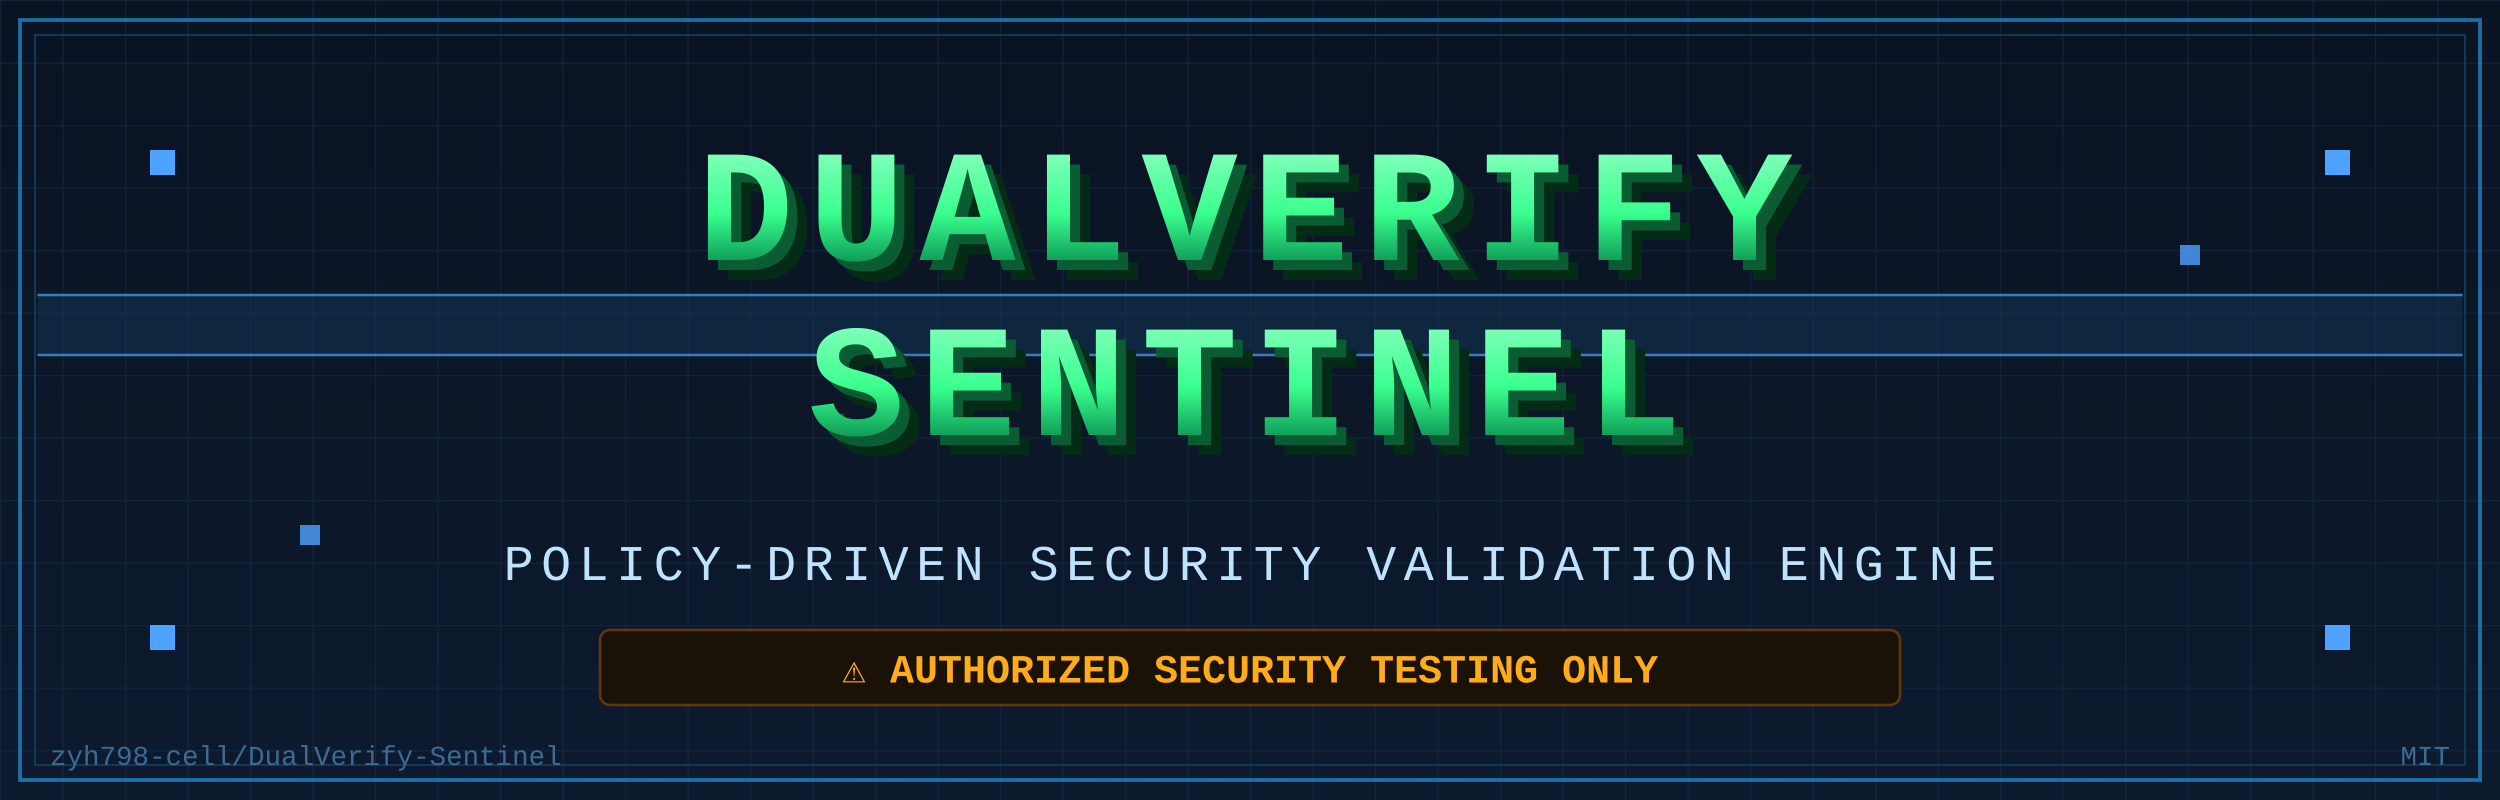
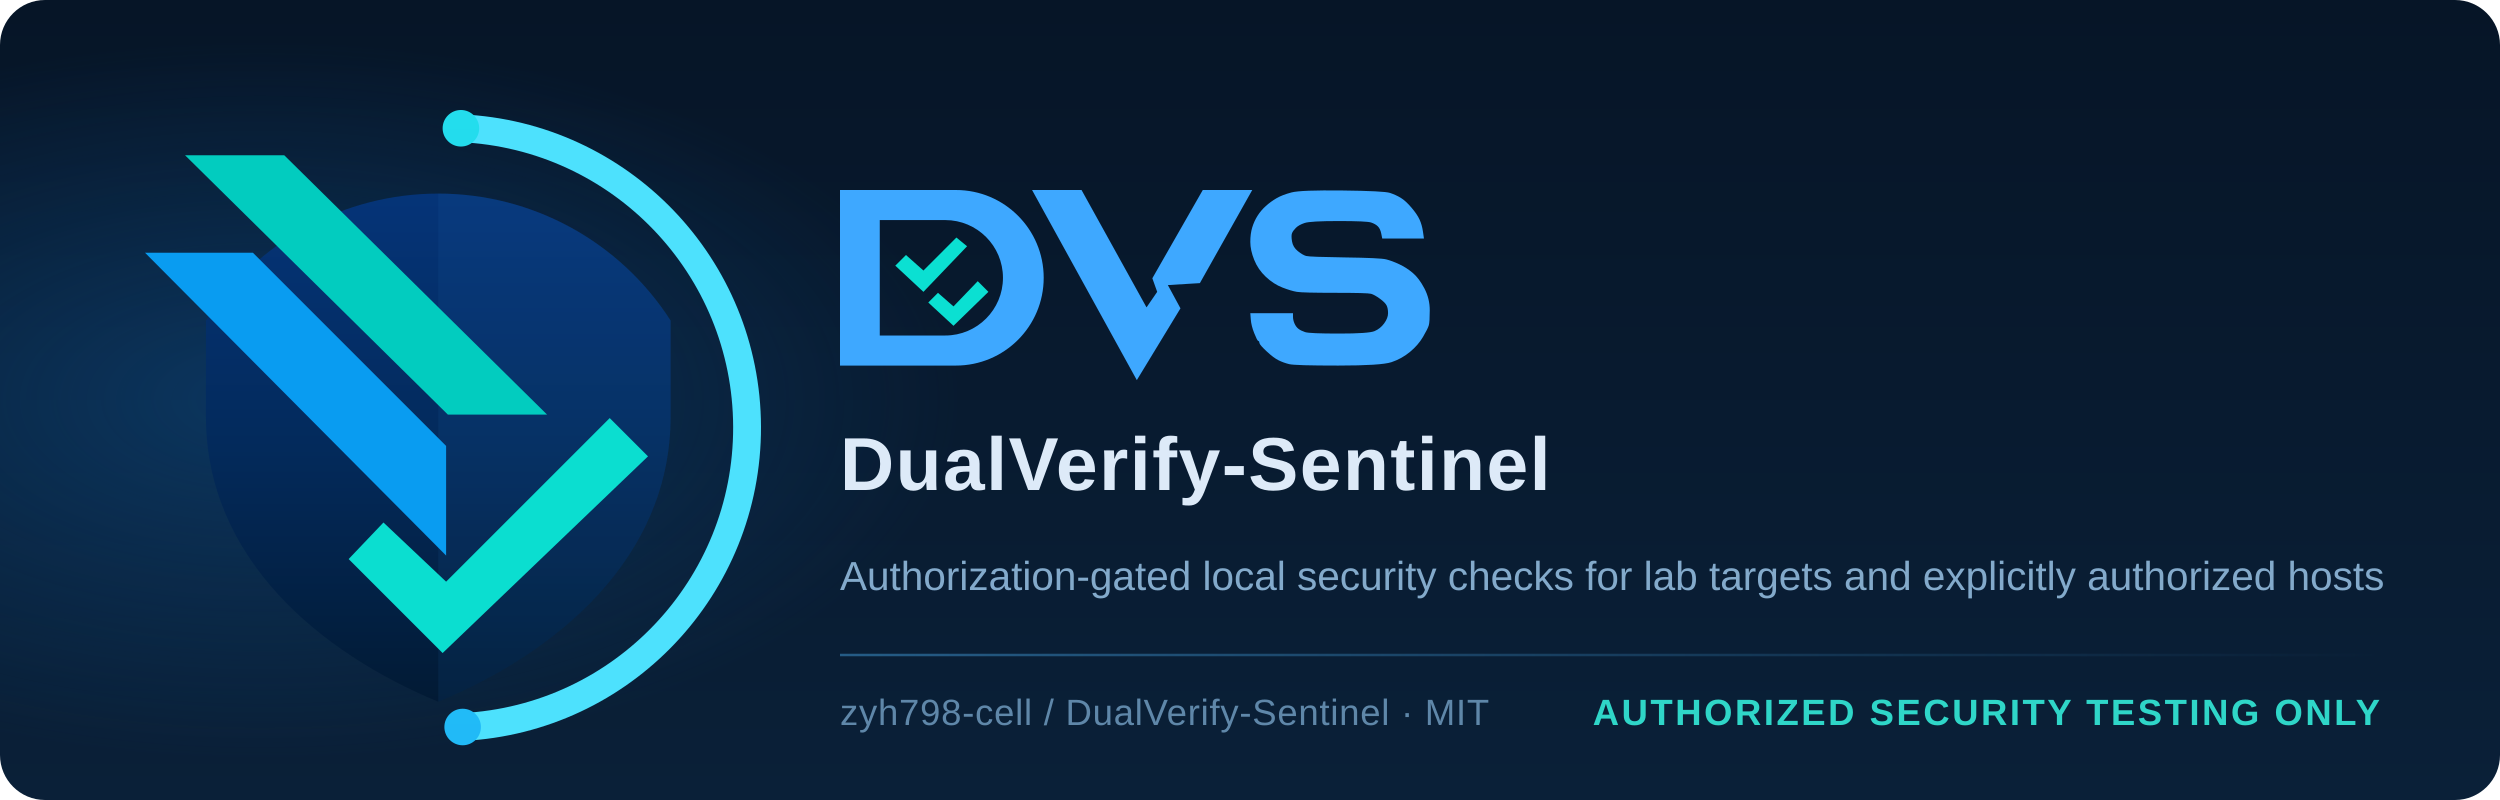
- <svg xmlns="http://www.w3.org/2000/svg" viewBox="0 0 1000 320" width="100%" role="img">
+ <svg xmlns="http://www.w3.org/2000/svg" viewBox="0 0 1000 320" width="1000" height="320" role="img">
  <defs>
-     <linearGradient id="dvs-green" x1="0" y1="0" x2="0" y2="1">
-       <stop offset="0" stop-color="#7dffb8" />
-       <stop offset="0.55" stop-color="#39ff8e" />
-       <stop offset="1" stop-color="#0f9d58" />
+     <linearGradient id="bnPanel" x1="0" y1="0" x2="0" y2="320" gradientUnits="userSpaceOnUse">
+       <stop offset="0" stop-color="#061527" />
+       <stop offset="1" stop-color="#0A2038" />
    </linearGradient>
-     <linearGradient id="dvs-bg" x1="0" y1="0" x2="0" y2="1">
-       <stop offset="0" stop-color="#0a1322" />
-       <stop offset="1" stop-color="#0d1a2e" />
+     <linearGradient id="bnWord" x1="0" y1="0" x2="1" y2="0" gradientUnits="userSpaceOnUse">
+       <stop offset="0" stop-color="#3FE6D6" />
+       <stop offset="0.62" stop-color="#35D9F2" />
+       <stop offset="1" stop-color="#3EA8FF" />
    </linearGradient>
-     <pattern id="dvs-grid" width="25" height="25" patternUnits="userSpaceOnUse">
-       <path d="M25 0H0V25" fill="none" stroke="#16304f" stroke-width="1" />
-     </pattern>
+     <radialGradient id="bnGlow" cx="0.17" cy="0.5" r="0.45">
+       <stop offset="0" stop-color="#0E4C86" stop-opacity="0.55" />
+       <stop offset="1" stop-color="#0E4C86" stop-opacity="0" />
+     </radialGradient>
+     <linearGradient id="bnRule" x1="336" y1="0" x2="952" y2="0" gradientUnits="userSpaceOnUse">
+       <stop offset="0" stop-color="#255C86" />
+       <stop offset="1" stop-color="#255C86" stop-opacity="0" />
+     </linearGradient>
+     <linearGradient id="dvsShield" x1="0" y1="222" x2="0" y2="515" gradientUnits="userSpaceOnUse">
+       <stop offset="0" stop-color="#053478" />
+       <stop offset="0.5" stop-color="#032A5B" />
+       <stop offset="1" stop-color="#021A34" />
+     </linearGradient>
+     <linearGradient id="dvsOrbitNode" x1="0" y1="180" x2="0" y2="532" gradientUnits="userSpaceOnUse">
+       <stop offset="0" stop-color="#23DDED" />
+       <stop offset="1" stop-color="#21BAF7" />
+     </linearGradient>
+     <clipPath id="dvsShieldClip">
+       <path d="M374 295A158.6 158.6 0 0 1 641 295V350C641 432 575 486 507.5 514C440 486 374 432 374 350Z" />
+     </clipPath>
  </defs>
-   <rect width="1000" height="320" fill="url(#dvs-bg)" />
-   <rect width="1000" height="320" fill="url(#dvs-grid)" opacity="0.55" />
-   <rect x="8" y="8" width="984" height="304" fill="none" stroke="#1e88c7" stroke-width="1.5" opacity="0.8" />
-   <rect x="14" y="14" width="972" height="292" fill="none" stroke="#123a5c" stroke-width="0.75" />
-   <rect x="15" y="118" width="970" height="24" fill="#123a5c" opacity="0.45" />
-   <line x1="15" y1="118" x2="985" y2="118" stroke="#4da3ff" stroke-width="1" opacity="0.7" />
-   <line x1="15" y1="142" x2="985" y2="142" stroke="#4da3ff" stroke-width="1" opacity="0.7" />
-   <g font-family="Consolas, 'Courier New', monospace" font-weight="bold" text-anchor="middle" letter-spacing="6">
-     <text x="506" y="112" font-size="64" fill="#032b16">DUALVERIFY</text>
-     <text x="502" y="108" font-size="64" fill="#0a5c33">DUALVERIFY</text>
-     <text x="498" y="104" font-size="64" fill="url(#dvs-green)">DUALVERIFY</text>
-     <text x="506" y="182" font-size="64" fill="#032b16">SENTINEL</text>
-     <text x="502" y="178" font-size="64" fill="#0a5c33">SENTINEL</text>
-     <text x="498" y="174" font-size="64" fill="url(#dvs-green)">SENTINEL</text>
+   <rect width="1000" height="320" rx="18" fill="url(#bnPanel)" />
+   <rect width="620" height="320" rx="18" fill="url(#bnGlow)" />
+   <g transform="translate(-178.01 -77.14) scale(0.6962)">
+     <g id="dvs-mark">
+       <path d="M520.5 184.5A172.2 172.2 0 0 1 521.5 528.5" fill="none" stroke="#4DE1FD" stroke-width="16" />
+       <circle cx="520.5" cy="184.5" r="10.5" fill="url(#dvsOrbitNode)" />
+       <circle cx="521.5" cy="528.5" r="10.5" fill="url(#dvsOrbitNode)" />
+       <path d="M374 295A158.6 158.6 0 0 1 641 295V350C641 432 575 486 507.5 514C440 486 374 432 374 350Z" fill="url(#dvsShield)" />
+       <g clip-path="url(#dvsShieldClip)">
+         <rect x="507.5" y="200" width="160" height="330" fill="#1A72B4" opacity="0.1" />
+       </g>
+       <path d="M362 200H419L570 349H513Z" fill="#02CCBF" />
+       <path d="M339 256H401L512 367V430Z" fill="#099CF1" />
+       <path d="M606 351L628 373L510 486L456 432L476 411L512 445Z" fill="#0BDED0" />
+     </g>
  </g>
-   <g fill="#4da3ff">
-     <rect x="60" y="60" width="10" height="10" />
-     <rect x="930" y="60" width="10" height="10" />
-     <rect x="60" y="250" width="10" height="10" />
-     <rect x="930" y="250" width="10" height="10" />
-     <rect x="120" y="210" width="8" height="8" opacity="0.8" />
-     <rect x="872" y="98" width="8" height="8" opacity="0.8" />
+   <g transform="translate(254.52 -154.47) scale(0.388)" fill="url(#bnWord)" fill-rule="evenodd">
+     <path d="M210 594H329.5A90.5 90.5 0 0 1 329.5 775H210Z M251 625H318.5A59.5 59.5 0 0 1 318.5 744H251Z" />
+     <path d="M408 594H459L526 715L537 699L532 685L584 594H635L581 690L548 692L561 716L516 790Z" />
+     <path d="M728 594.5Q771 595 777 597Q783 599 788 602Q793 605 799 612Q805 619 807.5 624.5Q810 630 811 637L812 644L790.5 644L769 644L768 639Q767 634 764.5 631.5Q762 629 757.5 627.5Q753 626 724 626Q695 626 689 628Q683 630 680 633Q677 636 676 638.5Q675 641 676 647Q677 653 682 657Q687 661 690.5 662Q694 663 730.5 663.5Q767 664 773 665.5Q779 667 786.5 670.5Q794 674 800.5 679.5Q807 685 812.5 695.5Q818 706 818 718Q818 730 817 733.5Q816 737 811 745.5Q806 754 797.5 761Q789 768 778.5 771.5Q768 775 723.5 775Q679 775 673 773.5Q667 772 662 769.5Q657 767 650 760.5Q643 754 642.5 752L642 750L641 749.5Q640 749 637 741.5Q634 734 633.5 727.5L633 721L655 721L677 721L677 724.5Q677 728 678.5 731.5Q680 735 682.5 737Q685 739 689.5 740.5Q694 742 724.5 742Q755 742 761 739.5Q767 737 771 731.5Q775 726 775 721Q775 716 773.5 713Q772 710 766.5 706Q761 702 757.5 701Q754 700 720.5 700Q687 700 681 699Q675 698 666 694.5Q657 691 649 683.5Q641 676 637 666Q633 656 633 647.5Q633 639 635 632.5Q637 626 640.5 620.5Q644 615 649 610.5Q654 606 660 602.5Q666 599 675.5 596.5Q685 594 728 594.5Z" />
+     <g fill="#0BE0D2">
+       <path d="M330 643L341 652L296 699L267 672L278 661L296 677Z" />
+       <path d="M352 688L363 699L327 734L301 710L311 700L327 714Z" />
+     </g>
  </g>
-   <text x="500" y="232" text-anchor="middle" font-family="Consolas, 'Courier New', monospace" font-size="20" fill="#bfe3ff" letter-spacing="3">POLICY-DRIVEN SECURITY VALIDATION ENGINE</text>
-   <rect x="240" y="252" width="520" height="30" rx="4" fill="#1a1206" stroke="#633806" stroke-width="1" />
-   <text x="500" y="273" text-anchor="middle" font-family="Consolas, 'Courier New', monospace" font-weight="bold" font-size="16" fill="#ffab1a">⚠ AUTHORIZED SECURITY TESTING ONLY</text>
-   <text x="20" y="306" font-family="Consolas, 'Courier New', monospace" font-size="11" fill="#3d6a94">zyh798-cell/DualVerify-Sentinel</text>
-   <text x="980" y="306" font-family="Consolas, 'Courier New', monospace" font-size="11" fill="#3d6a94" text-anchor="end">MIT</text>
+   <text x="336" y="196" font-family="Segoe UI, Helvetica Neue, Arial, sans-serif" font-size="30" font-weight="600" letter-spacing="0.6" fill="#DDEAF8">DualVerify-Sentinel</text>
+   <text x="336" y="236" font-family="Segoe UI, Helvetica Neue, Arial, sans-serif" font-size="16.2" fill="#83AACB">Authorization-gated local security checks for lab targets and explicitly authorized hosts</text>
+   <line x1="336" y1="262" x2="952" y2="262" stroke="url(#bnRule)" stroke-width="1" />
+   <text x="336" y="290" font-family="Segoe UI, Helvetica Neue, Arial, sans-serif" font-size="14.6" letter-spacing="0.3" fill="#5F87A9">zyh798-cell / DualVerify-Sentinel · MIT</text>
+   <text x="952" y="290" text-anchor="end" font-family="Segoe UI, Helvetica Neue, Arial, sans-serif" font-size="14.6" letter-spacing="1" font-weight="600" fill="#2FD6C8">AUTHORIZED SECURITY TESTING ONLY</text>
</svg>
